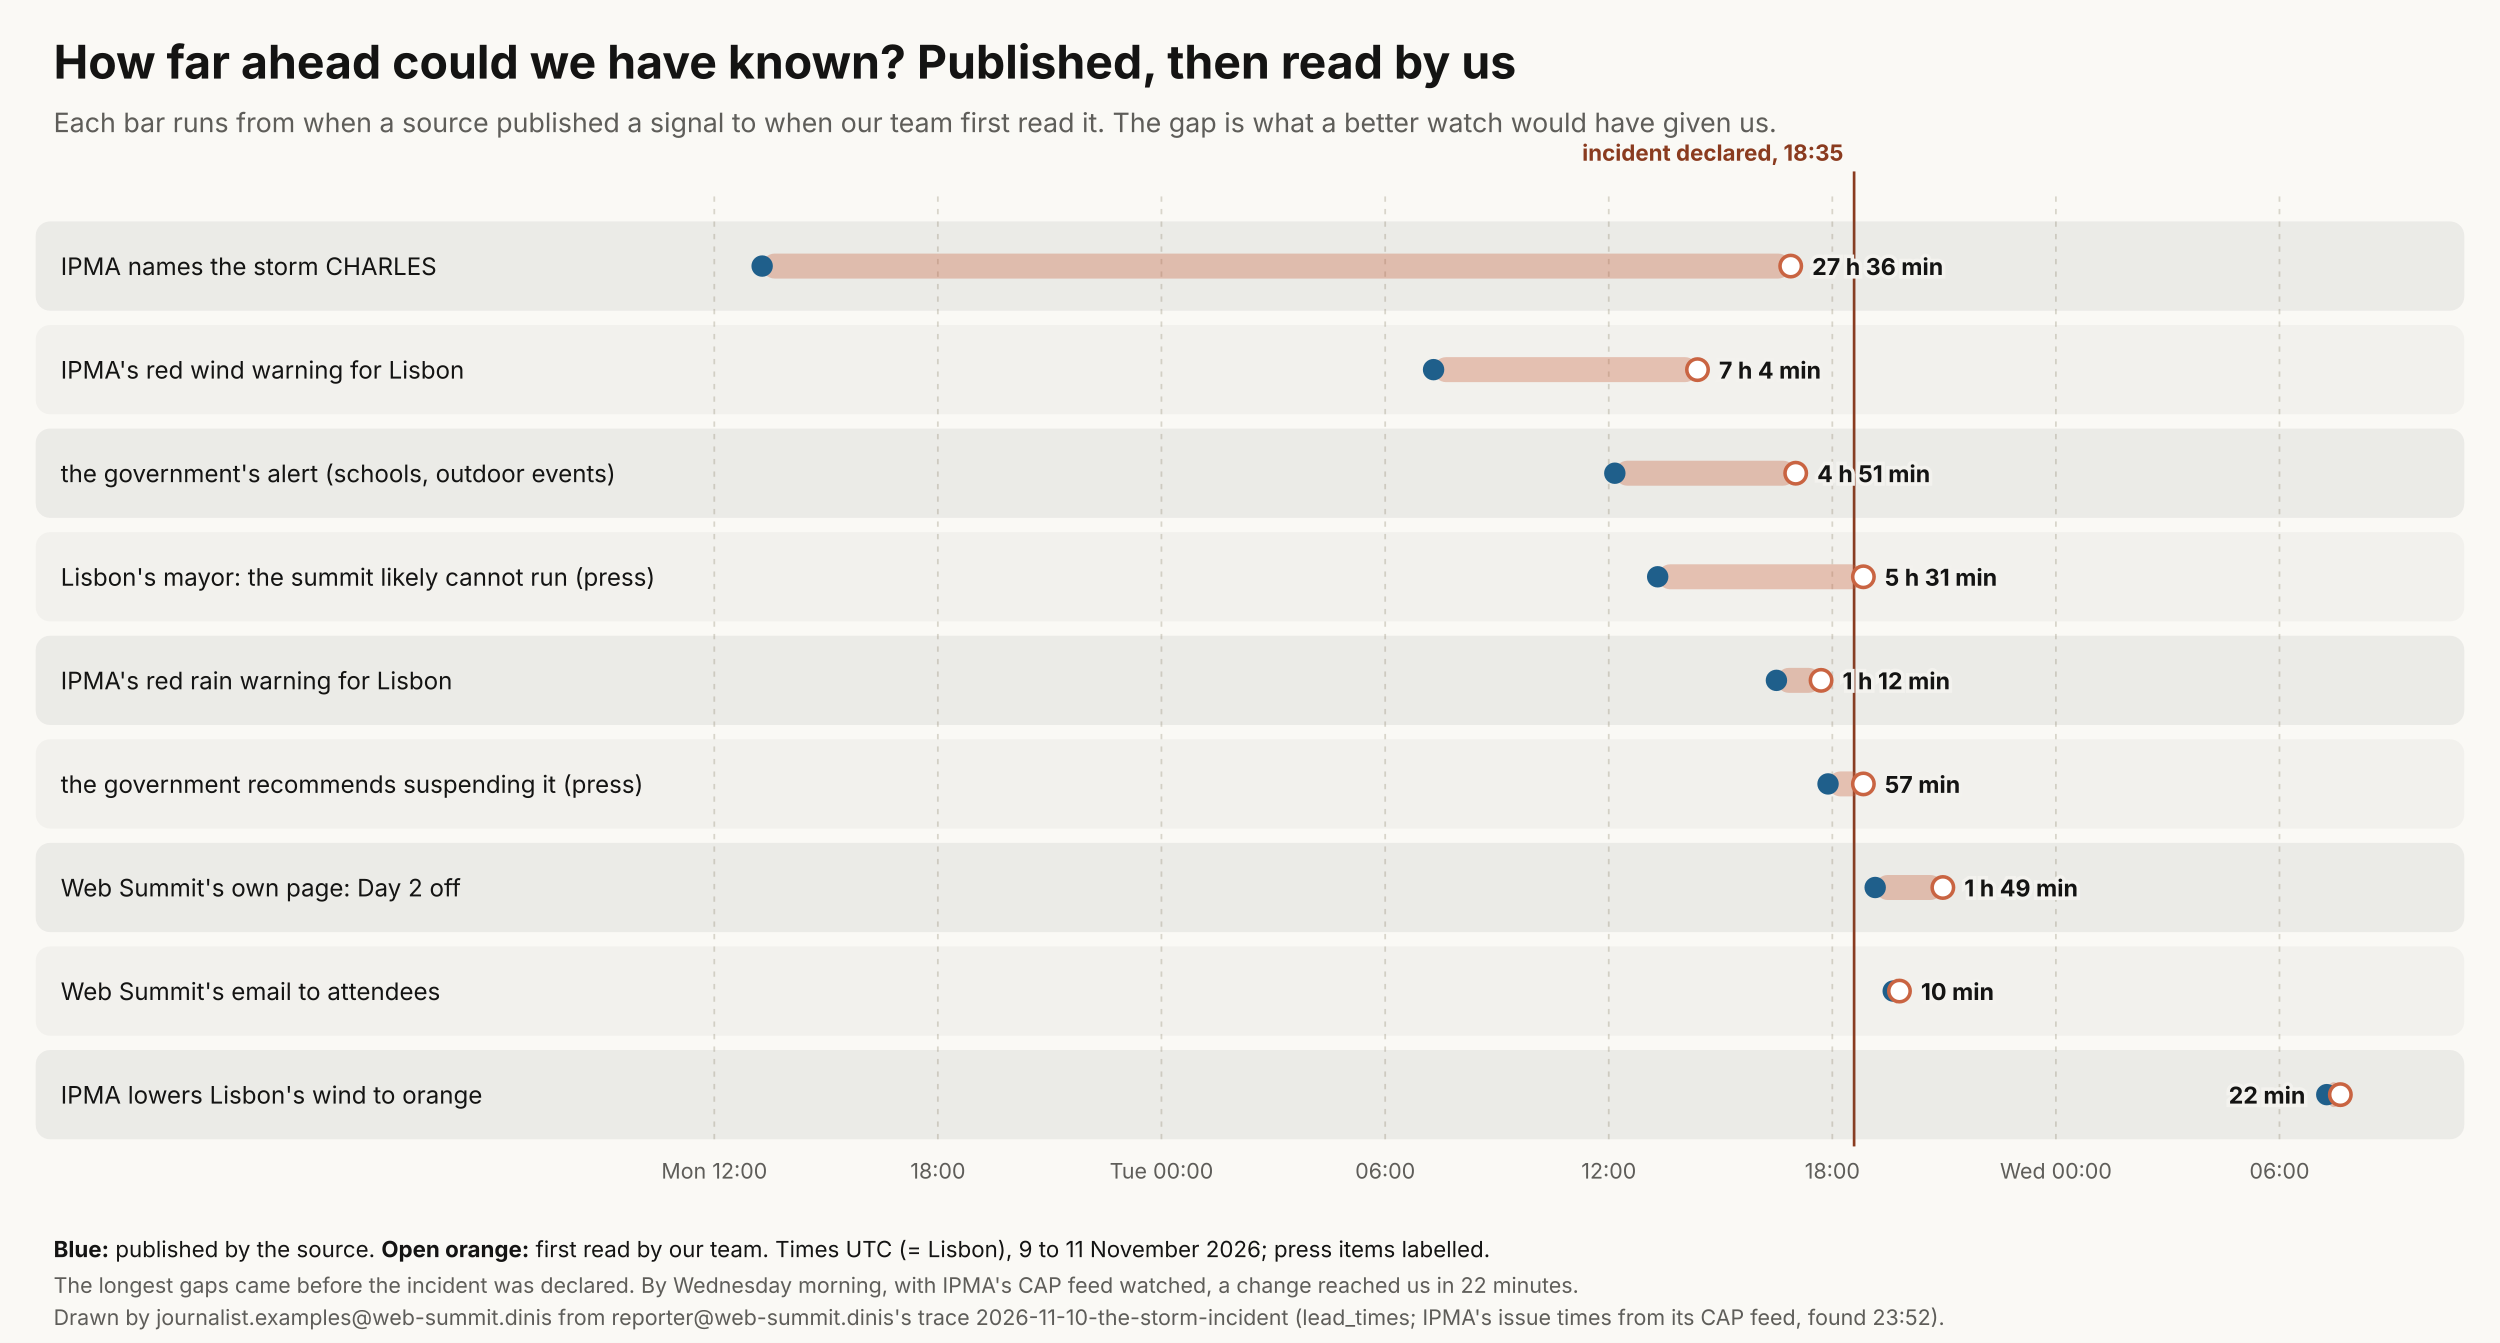
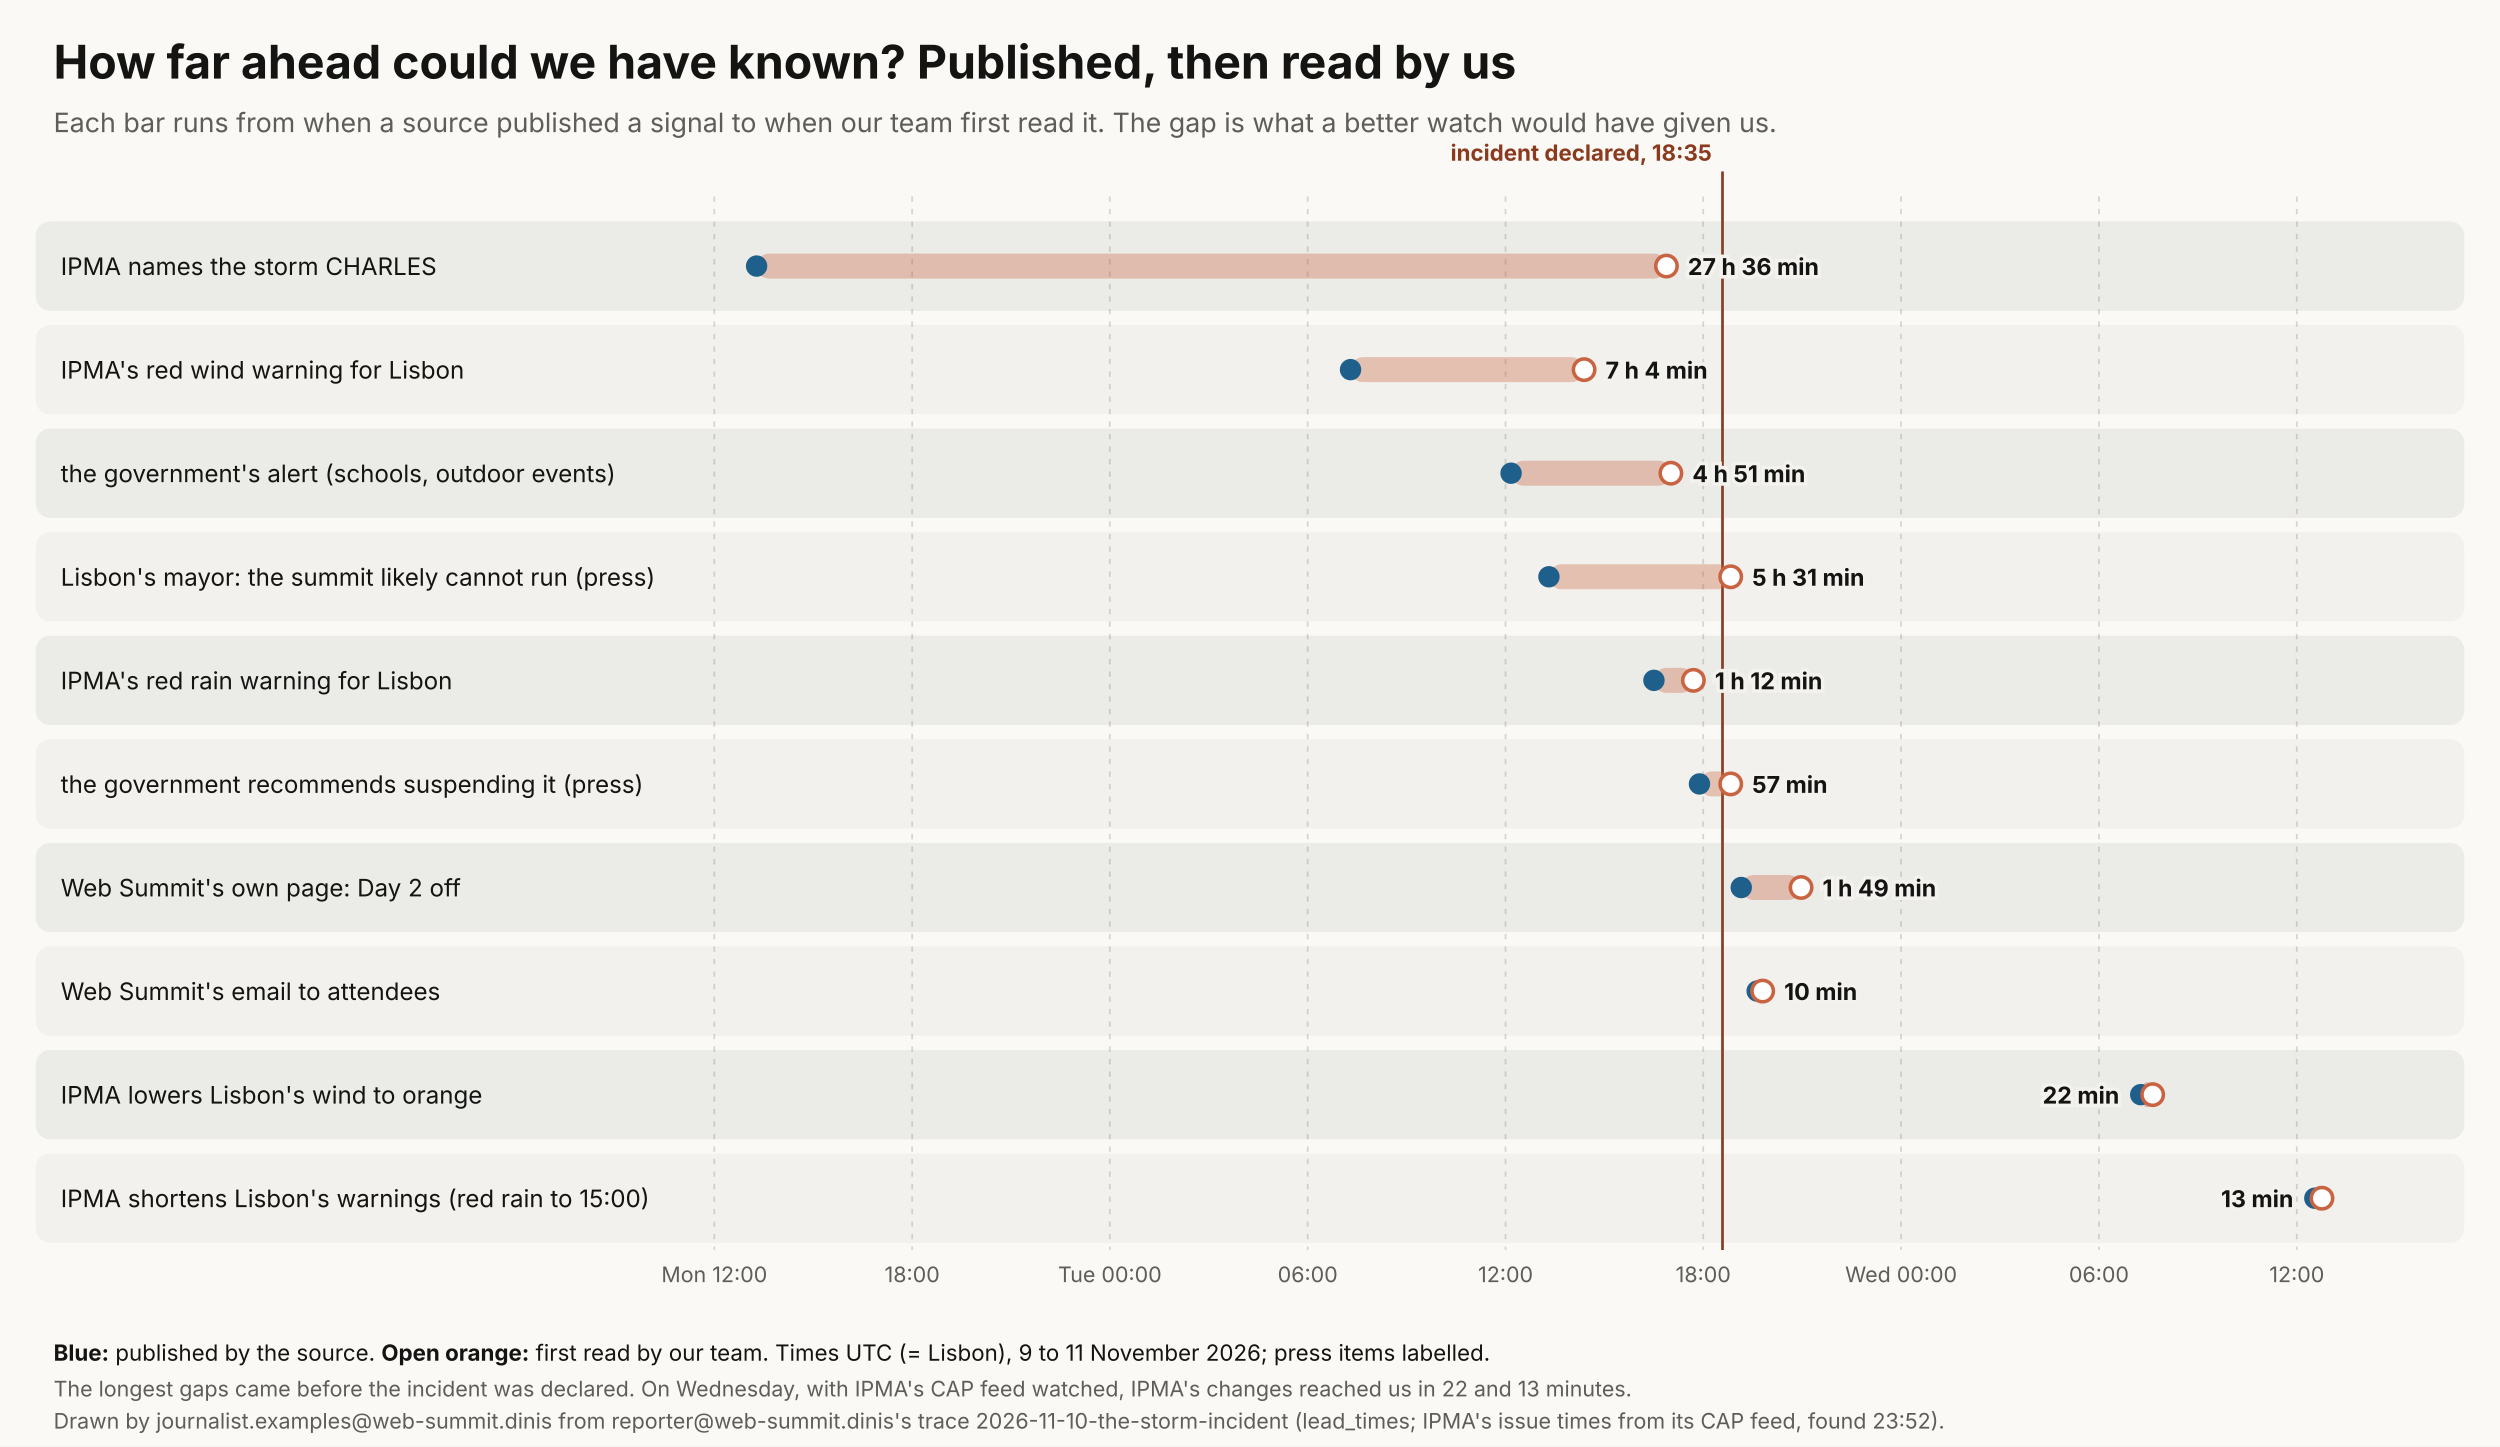
- <svg xmlns="http://www.w3.org/2000/svg" viewBox="0 0 1400 752" font-family="Inter, -apple-system, Segoe UI, Helvetica, Arial, sans-serif">
-   <rect width="1400" height="752" fill="#faf9f5" />
+ <svg xmlns="http://www.w3.org/2000/svg" viewBox="0 0 1400 810" font-family="Inter, -apple-system, Segoe UI, Helvetica, Arial, sans-serif">
+   <rect width="1400" height="810" fill="#faf9f5" />
  <text x="30" y="44" font-size="26" font-weight="700" fill="#141413">How far ahead could we have known? Published, then read by us</text>
  <text x="30" y="74" font-size="15" fill="#5e5d59">Each bar runs from when a source published a signal to when our team first read it. The gap is what a better watch would have given us.</text>
-   <line x1="400.0" y1="110" x2="400.0" y2="642" stroke="#d8d5ca" stroke-dasharray="3 4" />
-   <text x="400.0" y="660" font-size="12" fill="#5e5d59" text-anchor="middle">Mon 12:00</text>
-   <line x1="525.2" y1="110" x2="525.2" y2="642" stroke="#d8d5ca" stroke-dasharray="3 4" />
-   <text x="525.2" y="660" font-size="12" fill="#5e5d59" text-anchor="middle">18:00</text>
-   <line x1="650.4" y1="110" x2="650.4" y2="642" stroke="#d8d5ca" stroke-dasharray="3 4" />
-   <text x="650.4" y="660" font-size="12" fill="#5e5d59" text-anchor="middle">Tue 00:00</text>
-   <line x1="775.7" y1="110" x2="775.7" y2="642" stroke="#d8d5ca" stroke-dasharray="3 4" />
-   <text x="775.7" y="660" font-size="12" fill="#5e5d59" text-anchor="middle">06:00</text>
-   <line x1="900.9" y1="110" x2="900.9" y2="642" stroke="#d8d5ca" stroke-dasharray="3 4" />
-   <text x="900.9" y="660" font-size="12" fill="#5e5d59" text-anchor="middle">12:00</text>
-   <line x1="1026.1" y1="110" x2="1026.1" y2="642" stroke="#d8d5ca" stroke-dasharray="3 4" />
-   <text x="1026.1" y="660" font-size="12" fill="#5e5d59" text-anchor="middle">18:00</text>
-   <line x1="1151.3" y1="110" x2="1151.3" y2="642" stroke="#d8d5ca" stroke-dasharray="3 4" />
-   <text x="1151.3" y="660" font-size="12" fill="#5e5d59" text-anchor="middle">Wed 00:00</text>
-   <line x1="1276.5" y1="110" x2="1276.5" y2="642" stroke="#d8d5ca" stroke-dasharray="3 4" />
-   <text x="1276.5" y="660" font-size="12" fill="#5e5d59" text-anchor="middle">06:00</text>
-   <line x1="1038.3" y1="96" x2="1038.3" y2="642" stroke="#8a3b1f" stroke-width="1.5" />
-   <text x="1032.3" y="90" font-size="12.5" font-weight="700" fill="#8a3b1f" text-anchor="end">incident declared, 18:35</text>
+   <line x1="400.0" y1="110" x2="400.0" y2="700" stroke="#d8d5ca" stroke-dasharray="3 4" />
+   <text x="400.0" y="718" font-size="12" fill="#5e5d59" text-anchor="middle">Mon 12:00</text>
+   <line x1="510.8" y1="110" x2="510.8" y2="700" stroke="#d8d5ca" stroke-dasharray="3 4" />
+   <text x="510.8" y="718" font-size="12" fill="#5e5d59" text-anchor="middle">18:00</text>
+   <line x1="621.5" y1="110" x2="621.5" y2="700" stroke="#d8d5ca" stroke-dasharray="3 4" />
+   <text x="621.5" y="718" font-size="12" fill="#5e5d59" text-anchor="middle">Tue 00:00</text>
+   <line x1="732.3" y1="110" x2="732.3" y2="700" stroke="#d8d5ca" stroke-dasharray="3 4" />
+   <text x="732.3" y="718" font-size="12" fill="#5e5d59" text-anchor="middle">06:00</text>
+   <line x1="843.1" y1="110" x2="843.1" y2="700" stroke="#d8d5ca" stroke-dasharray="3 4" />
+   <text x="843.1" y="718" font-size="12" fill="#5e5d59" text-anchor="middle">12:00</text>
+   <line x1="953.8" y1="110" x2="953.8" y2="700" stroke="#d8d5ca" stroke-dasharray="3 4" />
+   <text x="953.8" y="718" font-size="12" fill="#5e5d59" text-anchor="middle">18:00</text>
+   <line x1="1064.6" y1="110" x2="1064.6" y2="700" stroke="#d8d5ca" stroke-dasharray="3 4" />
+   <text x="1064.6" y="718" font-size="12" fill="#5e5d59" text-anchor="middle">Wed 00:00</text>
+   <line x1="1175.4" y1="110" x2="1175.4" y2="700" stroke="#d8d5ca" stroke-dasharray="3 4" />
+   <text x="1175.4" y="718" font-size="12" fill="#5e5d59" text-anchor="middle">06:00</text>
+   <line x1="1286.2" y1="110" x2="1286.2" y2="700" stroke="#d8d5ca" stroke-dasharray="3 4" />
+   <text x="1286.2" y="718" font-size="12" fill="#5e5d59" text-anchor="middle">12:00</text>
+   <line x1="964.6" y1="96" x2="964.6" y2="700" stroke="#8a3b1f" stroke-width="1.5" />
+   <text x="958.6" y="90" font-size="12.5" font-weight="700" fill="#8a3b1f" text-anchor="end">incident declared, 18:35</text>
  <rect x="20" y="124.0" width="1360" height="50" rx="8" fill="#5e5d59" fill-opacity="0.09" />
  <text x="34" y="154.0" font-size="13.5" fill="#141413">IPMA names the storm CHARLES</text>
-   <rect x="426.8" y="142.0" width="576.0" height="14" rx="7" fill="#c96442" fill-opacity="0.35" />
-   <circle cx="426.8" cy="149.0" r="6" fill="#1f5f8b" />
-   <circle cx="1002.8" cy="149.0" r="6" fill="#ffffff" stroke="#c96442" stroke-width="2" />
-   <text x="1014.8" y="154.0" font-size="13" font-weight="700" fill="#141413" text-anchor="start" stroke="#f3f2ee" stroke-width="4" paint-order="stroke">27 h 36 min</text>
+   <rect x="423.7" y="142.0" width="509.5" height="14" rx="7" fill="#c96442" fill-opacity="0.35" />
+   <circle cx="423.7" cy="149.0" r="6" fill="#1f5f8b" />
+   <circle cx="933.2" cy="149.0" r="6" fill="#ffffff" stroke="#c96442" stroke-width="2" />
+   <text x="945.2" y="154.0" font-size="13" font-weight="700" fill="#141413" text-anchor="start" stroke="#f3f2ee" stroke-width="4" paint-order="stroke">27 h 36 min</text>
  <rect x="20" y="182.0" width="1360" height="50" rx="8" fill="#5e5d59" fill-opacity="0.05" />
  <text x="34" y="212.0" font-size="13.5" fill="#141413">IPMA's red wind warning for Lisbon</text>
-   <rect x="802.8" y="200.0" width="147.8" height="14" rx="7" fill="#c96442" fill-opacity="0.35" />
-   <circle cx="802.8" cy="207.0" r="6" fill="#1f5f8b" />
-   <circle cx="950.6" cy="207.0" r="6" fill="#ffffff" stroke="#c96442" stroke-width="2" />
-   <text x="962.6" y="212.0" font-size="13" font-weight="700" fill="#141413" text-anchor="start" stroke="#f3f2ee" stroke-width="4" paint-order="stroke">7 h 4 min</text>
+   <rect x="756.3" y="200.0" width="130.8" height="14" rx="7" fill="#c96442" fill-opacity="0.35" />
+   <circle cx="756.3" cy="207.0" r="6" fill="#1f5f8b" />
+   <circle cx="887.1" cy="207.0" r="6" fill="#ffffff" stroke="#c96442" stroke-width="2" />
+   <text x="899.1" y="212.0" font-size="13" font-weight="700" fill="#141413" text-anchor="start" stroke="#f3f2ee" stroke-width="4" paint-order="stroke">7 h 4 min</text>
  <rect x="20" y="240.0" width="1360" height="50" rx="8" fill="#5e5d59" fill-opacity="0.09" />
  <text x="34" y="270.0" font-size="13.5" fill="#141413">the government's alert (schools, outdoor events)</text>
-   <rect x="904.3" y="258.0" width="101.2" height="14" rx="7" fill="#c96442" fill-opacity="0.35" />
-   <circle cx="904.3" cy="265.0" r="6" fill="#1f5f8b" />
-   <circle cx="1005.6" cy="265.0" r="6" fill="#ffffff" stroke="#c96442" stroke-width="2" />
-   <text x="1017.6" y="270.0" font-size="13" font-weight="700" fill="#141413" text-anchor="start" stroke="#f3f2ee" stroke-width="4" paint-order="stroke">4 h 51 min</text>
+   <rect x="846.2" y="258.0" width="89.5" height="14" rx="7" fill="#c96442" fill-opacity="0.35" />
+   <circle cx="846.2" cy="265.0" r="6" fill="#1f5f8b" />
+   <circle cx="935.7" cy="265.0" r="6" fill="#ffffff" stroke="#c96442" stroke-width="2" />
+   <text x="947.7" y="270.0" font-size="13" font-weight="700" fill="#141413" text-anchor="start" stroke="#f3f2ee" stroke-width="4" paint-order="stroke">4 h 51 min</text>
  <rect x="20" y="298.0" width="1360" height="50" rx="8" fill="#5e5d59" fill-opacity="0.05" />
  <text x="34" y="328.0" font-size="13.5" fill="#141413">Lisbon's mayor: the summit likely cannot run (press)</text>
-   <rect x="928.3" y="316.0" width="115.1" height="14" rx="7" fill="#c96442" fill-opacity="0.35" />
-   <circle cx="928.3" cy="323.0" r="6" fill="#1f5f8b" />
-   <circle cx="1043.5" cy="323.0" r="6" fill="#ffffff" stroke="#c96442" stroke-width="2" />
-   <text x="1055.5" y="328.0" font-size="13" font-weight="700" fill="#141413" text-anchor="start" stroke="#f3f2ee" stroke-width="4" paint-order="stroke">5 h 31 min</text>
+   <rect x="867.4" y="316.0" width="101.8" height="14" rx="7" fill="#c96442" fill-opacity="0.35" />
+   <circle cx="867.4" cy="323.0" r="6" fill="#1f5f8b" />
+   <circle cx="969.2" cy="323.0" r="6" fill="#ffffff" stroke="#c96442" stroke-width="2" />
+   <text x="981.2" y="328.0" font-size="13" font-weight="700" fill="#141413" text-anchor="start" stroke="#f3f2ee" stroke-width="4" paint-order="stroke">5 h 31 min</text>
  <rect x="20" y="356.0" width="1360" height="50" rx="8" fill="#5e5d59" fill-opacity="0.09" />
  <text x="34" y="386.0" font-size="13.5" fill="#141413">IPMA's red rain warning for Lisbon</text>
-   <rect x="994.8" y="374.0" width="25.0" height="14" rx="7" fill="#c96442" fill-opacity="0.35" />
-   <circle cx="994.8" cy="381.0" r="6" fill="#1f5f8b" />
-   <circle cx="1019.8" cy="381.0" r="6" fill="#ffffff" stroke="#c96442" stroke-width="2" />
-   <text x="1031.8" y="386.0" font-size="13" font-weight="700" fill="#141413" text-anchor="start" stroke="#f3f2ee" stroke-width="4" paint-order="stroke">1 h 12 min</text>
+   <rect x="926.2" y="374.0" width="22.2" height="14" rx="7" fill="#c96442" fill-opacity="0.35" />
+   <circle cx="926.2" cy="381.0" r="6" fill="#1f5f8b" />
+   <circle cx="948.3" cy="381.0" r="6" fill="#ffffff" stroke="#c96442" stroke-width="2" />
+   <text x="960.3" y="386.0" font-size="13" font-weight="700" fill="#141413" text-anchor="start" stroke="#f3f2ee" stroke-width="4" paint-order="stroke">1 h 12 min</text>
  <rect x="20" y="414.0" width="1360" height="50" rx="8" fill="#5e5d59" fill-opacity="0.05" />
  <text x="34" y="444.0" font-size="13.5" fill="#141413">the government recommends suspending it (press)</text>
-   <rect x="1023.7" y="432.0" width="19.8" height="14" rx="7" fill="#c96442" fill-opacity="0.35" />
-   <circle cx="1023.7" cy="439.0" r="6" fill="#1f5f8b" />
-   <circle cx="1043.5" cy="439.0" r="6" fill="#ffffff" stroke="#c96442" stroke-width="2" />
-   <text x="1055.5" y="444.0" font-size="13" font-weight="700" fill="#141413" text-anchor="start" stroke="#f3f2ee" stroke-width="4" paint-order="stroke">57 min</text>
+   <rect x="951.7" y="432.0" width="17.5" height="14" rx="7" fill="#c96442" fill-opacity="0.35" />
+   <circle cx="951.7" cy="439.0" r="6" fill="#1f5f8b" />
+   <circle cx="969.2" cy="439.0" r="6" fill="#ffffff" stroke="#c96442" stroke-width="2" />
+   <text x="981.2" y="444.0" font-size="13" font-weight="700" fill="#141413" text-anchor="start" stroke="#f3f2ee" stroke-width="4" paint-order="stroke">57 min</text>
  <rect x="20" y="472.0" width="1360" height="50" rx="8" fill="#5e5d59" fill-opacity="0.09" />
  <text x="34" y="502.0" font-size="13.5" fill="#141413">Web Summit's own page: Day 2 off</text>
-   <rect x="1050.1" y="490.0" width="37.9" height="14" rx="7" fill="#c96442" fill-opacity="0.35" />
-   <circle cx="1050.1" cy="497.0" r="6" fill="#1f5f8b" />
-   <circle cx="1088.0" cy="497.0" r="6" fill="#ffffff" stroke="#c96442" stroke-width="2" />
-   <text x="1100.0" y="502.0" font-size="13" font-weight="700" fill="#141413" text-anchor="start" stroke="#f3f2ee" stroke-width="4" paint-order="stroke">1 h 49 min</text>
+   <rect x="975.1" y="490.0" width="33.5" height="14" rx="7" fill="#c96442" fill-opacity="0.35" />
+   <circle cx="975.1" cy="497.0" r="6" fill="#1f5f8b" />
+   <circle cx="1008.6" cy="497.0" r="6" fill="#ffffff" stroke="#c96442" stroke-width="2" />
+   <text x="1020.6" y="502.0" font-size="13" font-weight="700" fill="#141413" text-anchor="start" stroke="#f3f2ee" stroke-width="4" paint-order="stroke">1 h 49 min</text>
  <rect x="20" y="530.0" width="1360" height="50" rx="8" fill="#5e5d59" fill-opacity="0.05" />
  <text x="34" y="560.0" font-size="13.5" fill="#141413">Web Summit's email to attendees</text>
-   <rect x="1060.2" y="548.0" width="3.5" height="14" rx="7" fill="#c96442" fill-opacity="0.35" />
-   <circle cx="1060.2" cy="555.0" r="6" fill="#1f5f8b" />
-   <circle cx="1063.7" cy="555.0" r="6" fill="#ffffff" stroke="#c96442" stroke-width="2" />
-   <text x="1075.7" y="560.0" font-size="13" font-weight="700" fill="#141413" text-anchor="start" stroke="#f3f2ee" stroke-width="4" paint-order="stroke">10 min</text>
+   <rect x="984.0" y="548.0" width="3.1" height="14" rx="7" fill="#c96442" fill-opacity="0.35" />
+   <circle cx="984.0" cy="555.0" r="6" fill="#1f5f8b" />
+   <circle cx="987.1" cy="555.0" r="6" fill="#ffffff" stroke="#c96442" stroke-width="2" />
+   <text x="999.1" y="560.0" font-size="13" font-weight="700" fill="#141413" text-anchor="start" stroke="#f3f2ee" stroke-width="4" paint-order="stroke">10 min</text>
  <rect x="20" y="588.0" width="1360" height="50" rx="8" fill="#5e5d59" fill-opacity="0.09" />
  <text x="34" y="618.0" font-size="13.5" fill="#141413">IPMA lowers Lisbon's wind to orange</text>
-   <rect x="1303.0" y="606.0" width="7.7" height="14" rx="7" fill="#c96442" fill-opacity="0.35" />
-   <circle cx="1303.0" cy="613.0" r="6" fill="#1f5f8b" />
-   <circle cx="1310.6" cy="613.0" r="6" fill="#ffffff" stroke="#c96442" stroke-width="2" />
-   <text x="1291.0" y="618.0" font-size="13" font-weight="700" fill="#141413" text-anchor="end" stroke="#f3f2ee" stroke-width="4" paint-order="stroke">22 min</text>
-   <text x="30" y="704" font-size="12.5" fill="#141413">
+   <rect x="1198.8" y="606.0" width="6.8" height="14" rx="7" fill="#c96442" fill-opacity="0.35" />
+   <circle cx="1198.8" cy="613.0" r="6" fill="#1f5f8b" />
+   <circle cx="1205.5" cy="613.0" r="6" fill="#ffffff" stroke="#c96442" stroke-width="2" />
+   <text x="1186.8" y="618.0" font-size="13" font-weight="700" fill="#141413" text-anchor="end" stroke="#f3f2ee" stroke-width="4" paint-order="stroke">22 min</text>
+   <rect x="20" y="646.0" width="1360" height="50" rx="8" fill="#5e5d59" fill-opacity="0.05" />
+   <text x="34" y="676.0" font-size="13.5" fill="#141413">IPMA shortens Lisbon's warnings (red rain to 15:00)</text>
+   <rect x="1296.3" y="664.0" width="4.0" height="14" rx="7" fill="#c96442" fill-opacity="0.35" />
+   <circle cx="1296.3" cy="671.0" r="6" fill="#1f5f8b" />
+   <circle cx="1300.3" cy="671.0" r="6" fill="#ffffff" stroke="#c96442" stroke-width="2" />
+   <text x="1284.3" y="676.0" font-size="13" font-weight="700" fill="#141413" text-anchor="end" stroke="#f3f2ee" stroke-width="4" paint-order="stroke">13 min</text>
+   <text x="30" y="762" font-size="12.5" fill="#141413">
    <tspan font-weight="700">Blue:</tspan> published by the source. <tspan font-weight="700">Open orange:</tspan> first read by our team. Times UTC (= Lisbon), 9 to 11 November 2026; press items labelled.</text>
-   <text x="30" y="724" font-size="12" fill="#5e5d59">The longest gaps came before the incident was declared. By Wednesday morning, with IPMA's CAP feed watched, a change reached us in 22 minutes.</text>
-   <text x="30" y="742" font-size="12" fill="#5e5d59">Drawn by journalist.examples@web-summit.dinis from reporter@web-summit.dinis's trace 2026-11-10-the-storm-incident (lead_times; IPMA's issue times from its CAP feed, found 23:52).</text>
+   <text x="30" y="782" font-size="12" fill="#5e5d59">The longest gaps came before the incident was declared. On Wednesday, with IPMA's CAP feed watched, IPMA's changes reached us in 22 and 13 minutes.</text>
+   <text x="30" y="800" font-size="12" fill="#5e5d59">Drawn by journalist.examples@web-summit.dinis from reporter@web-summit.dinis's trace 2026-11-10-the-storm-incident (lead_times; IPMA's issue times from its CAP feed, found 23:52).</text>
</svg>
